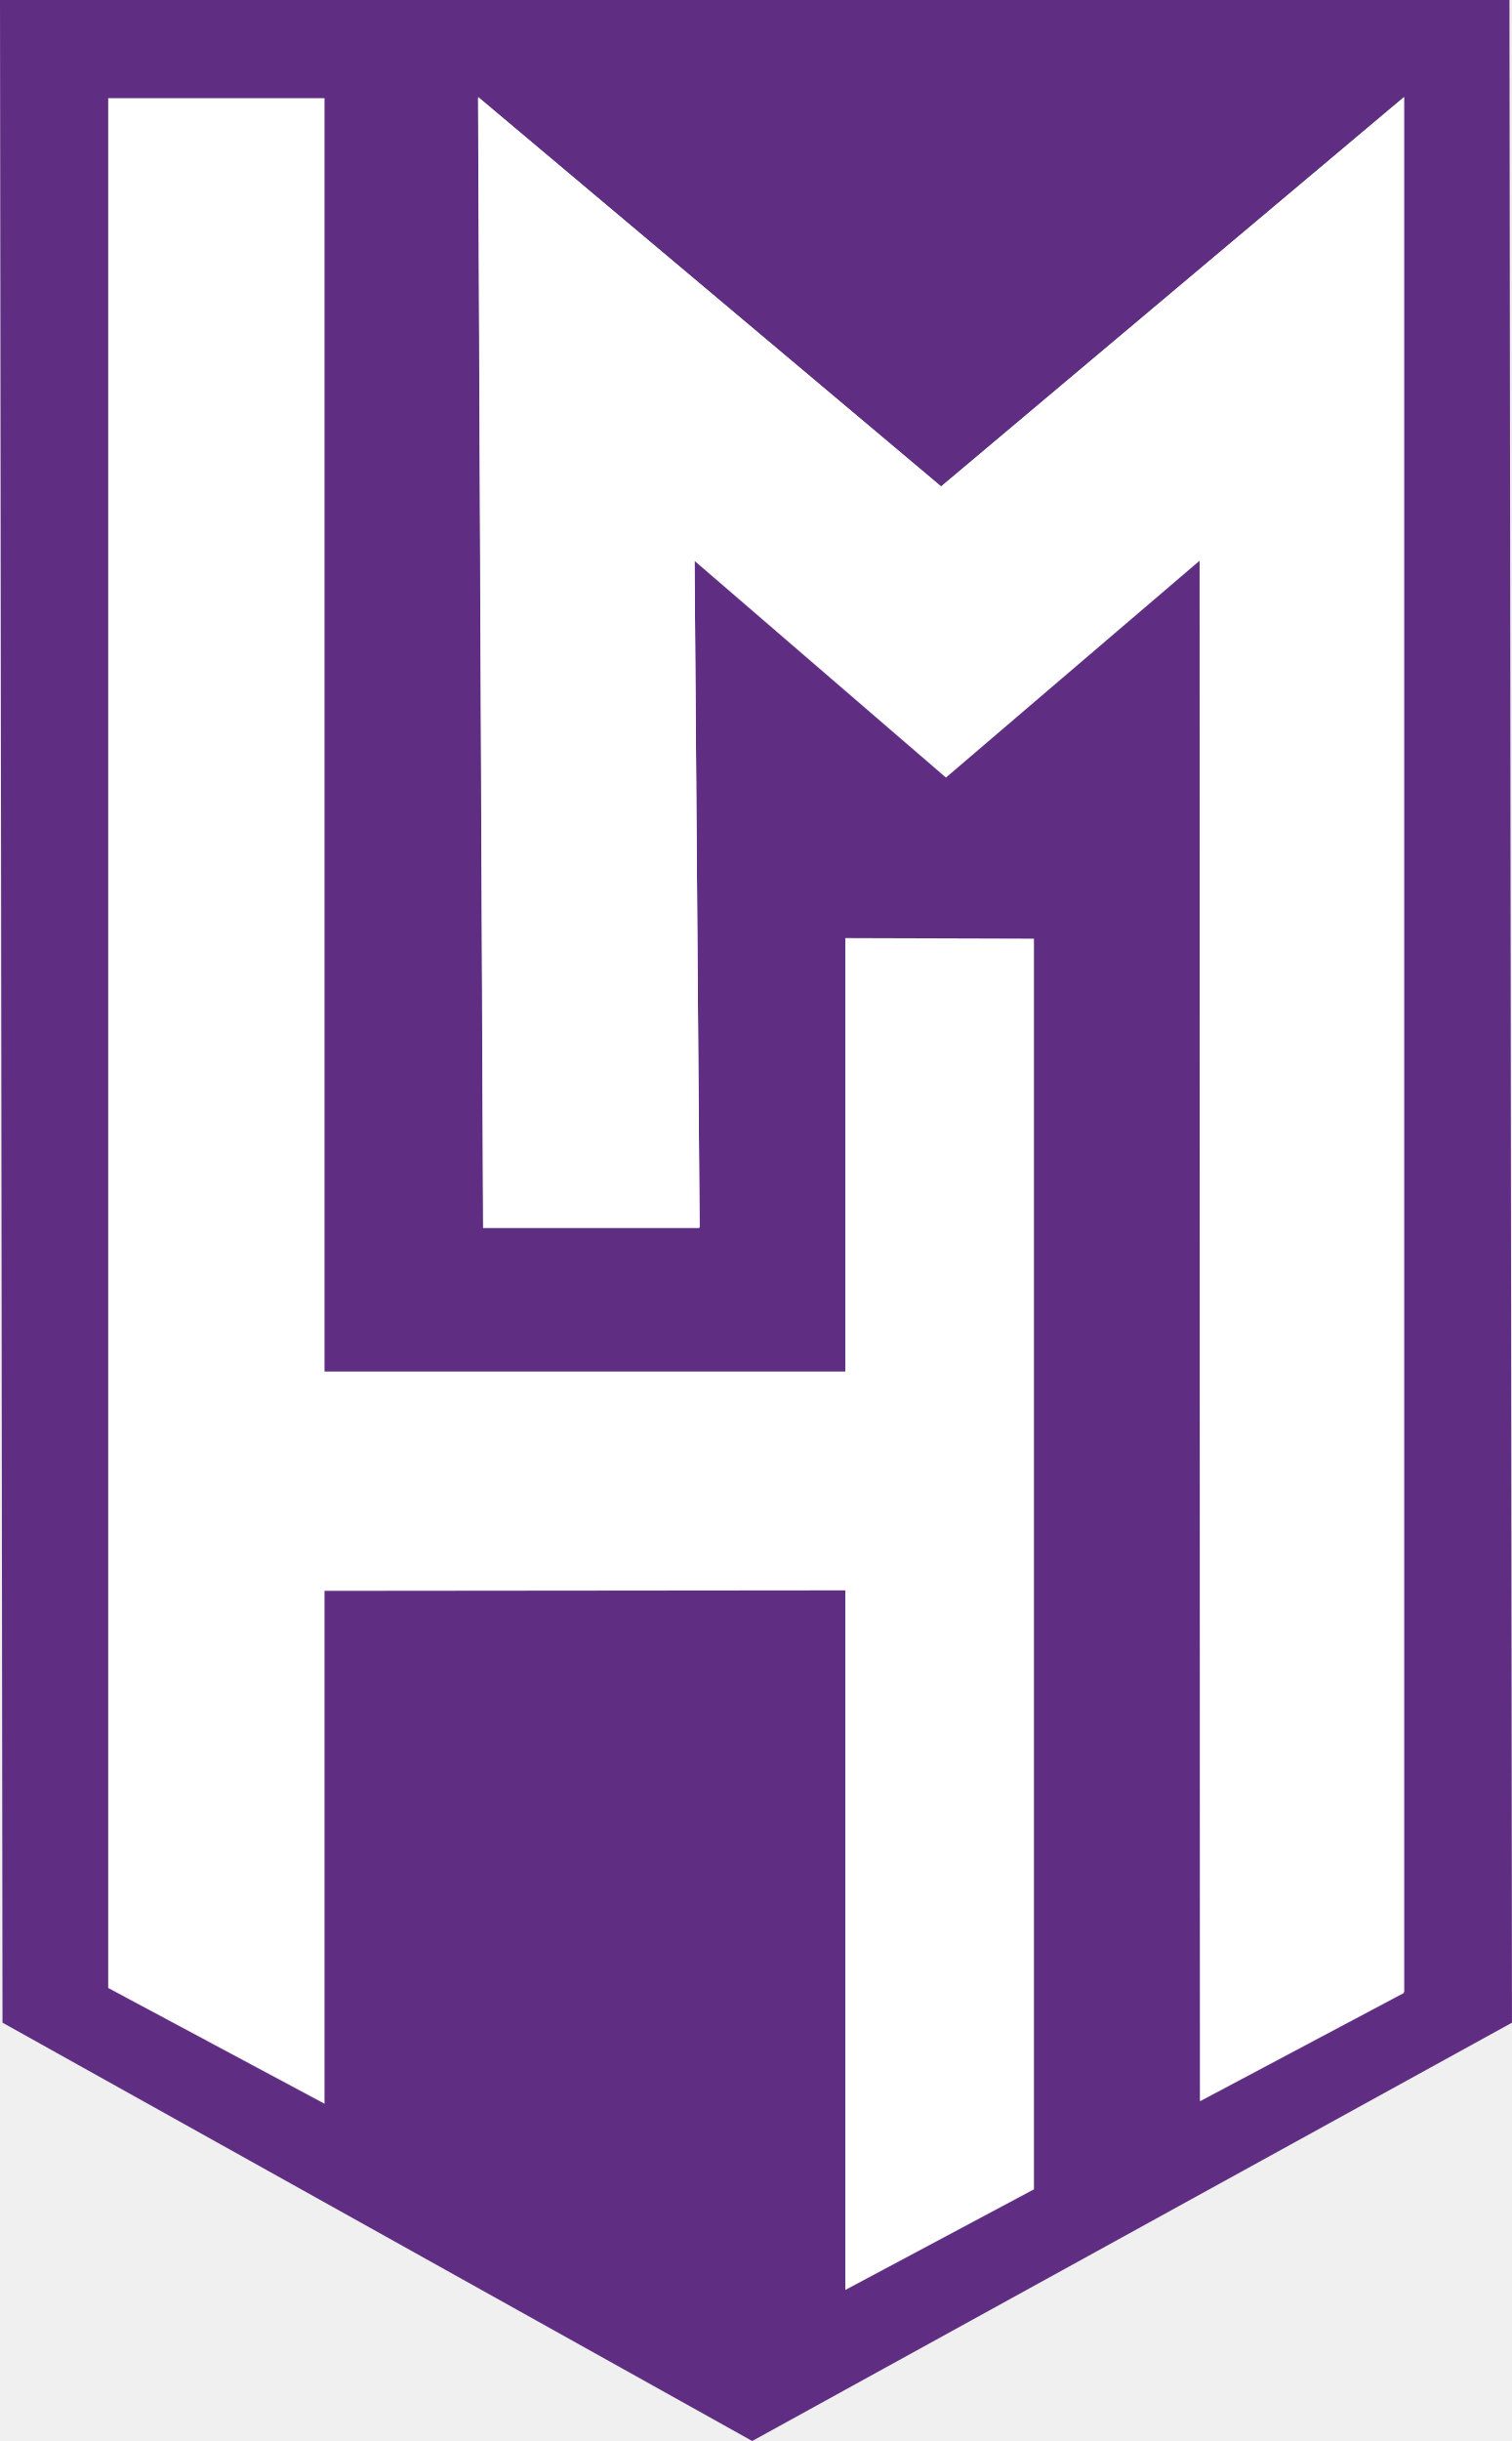
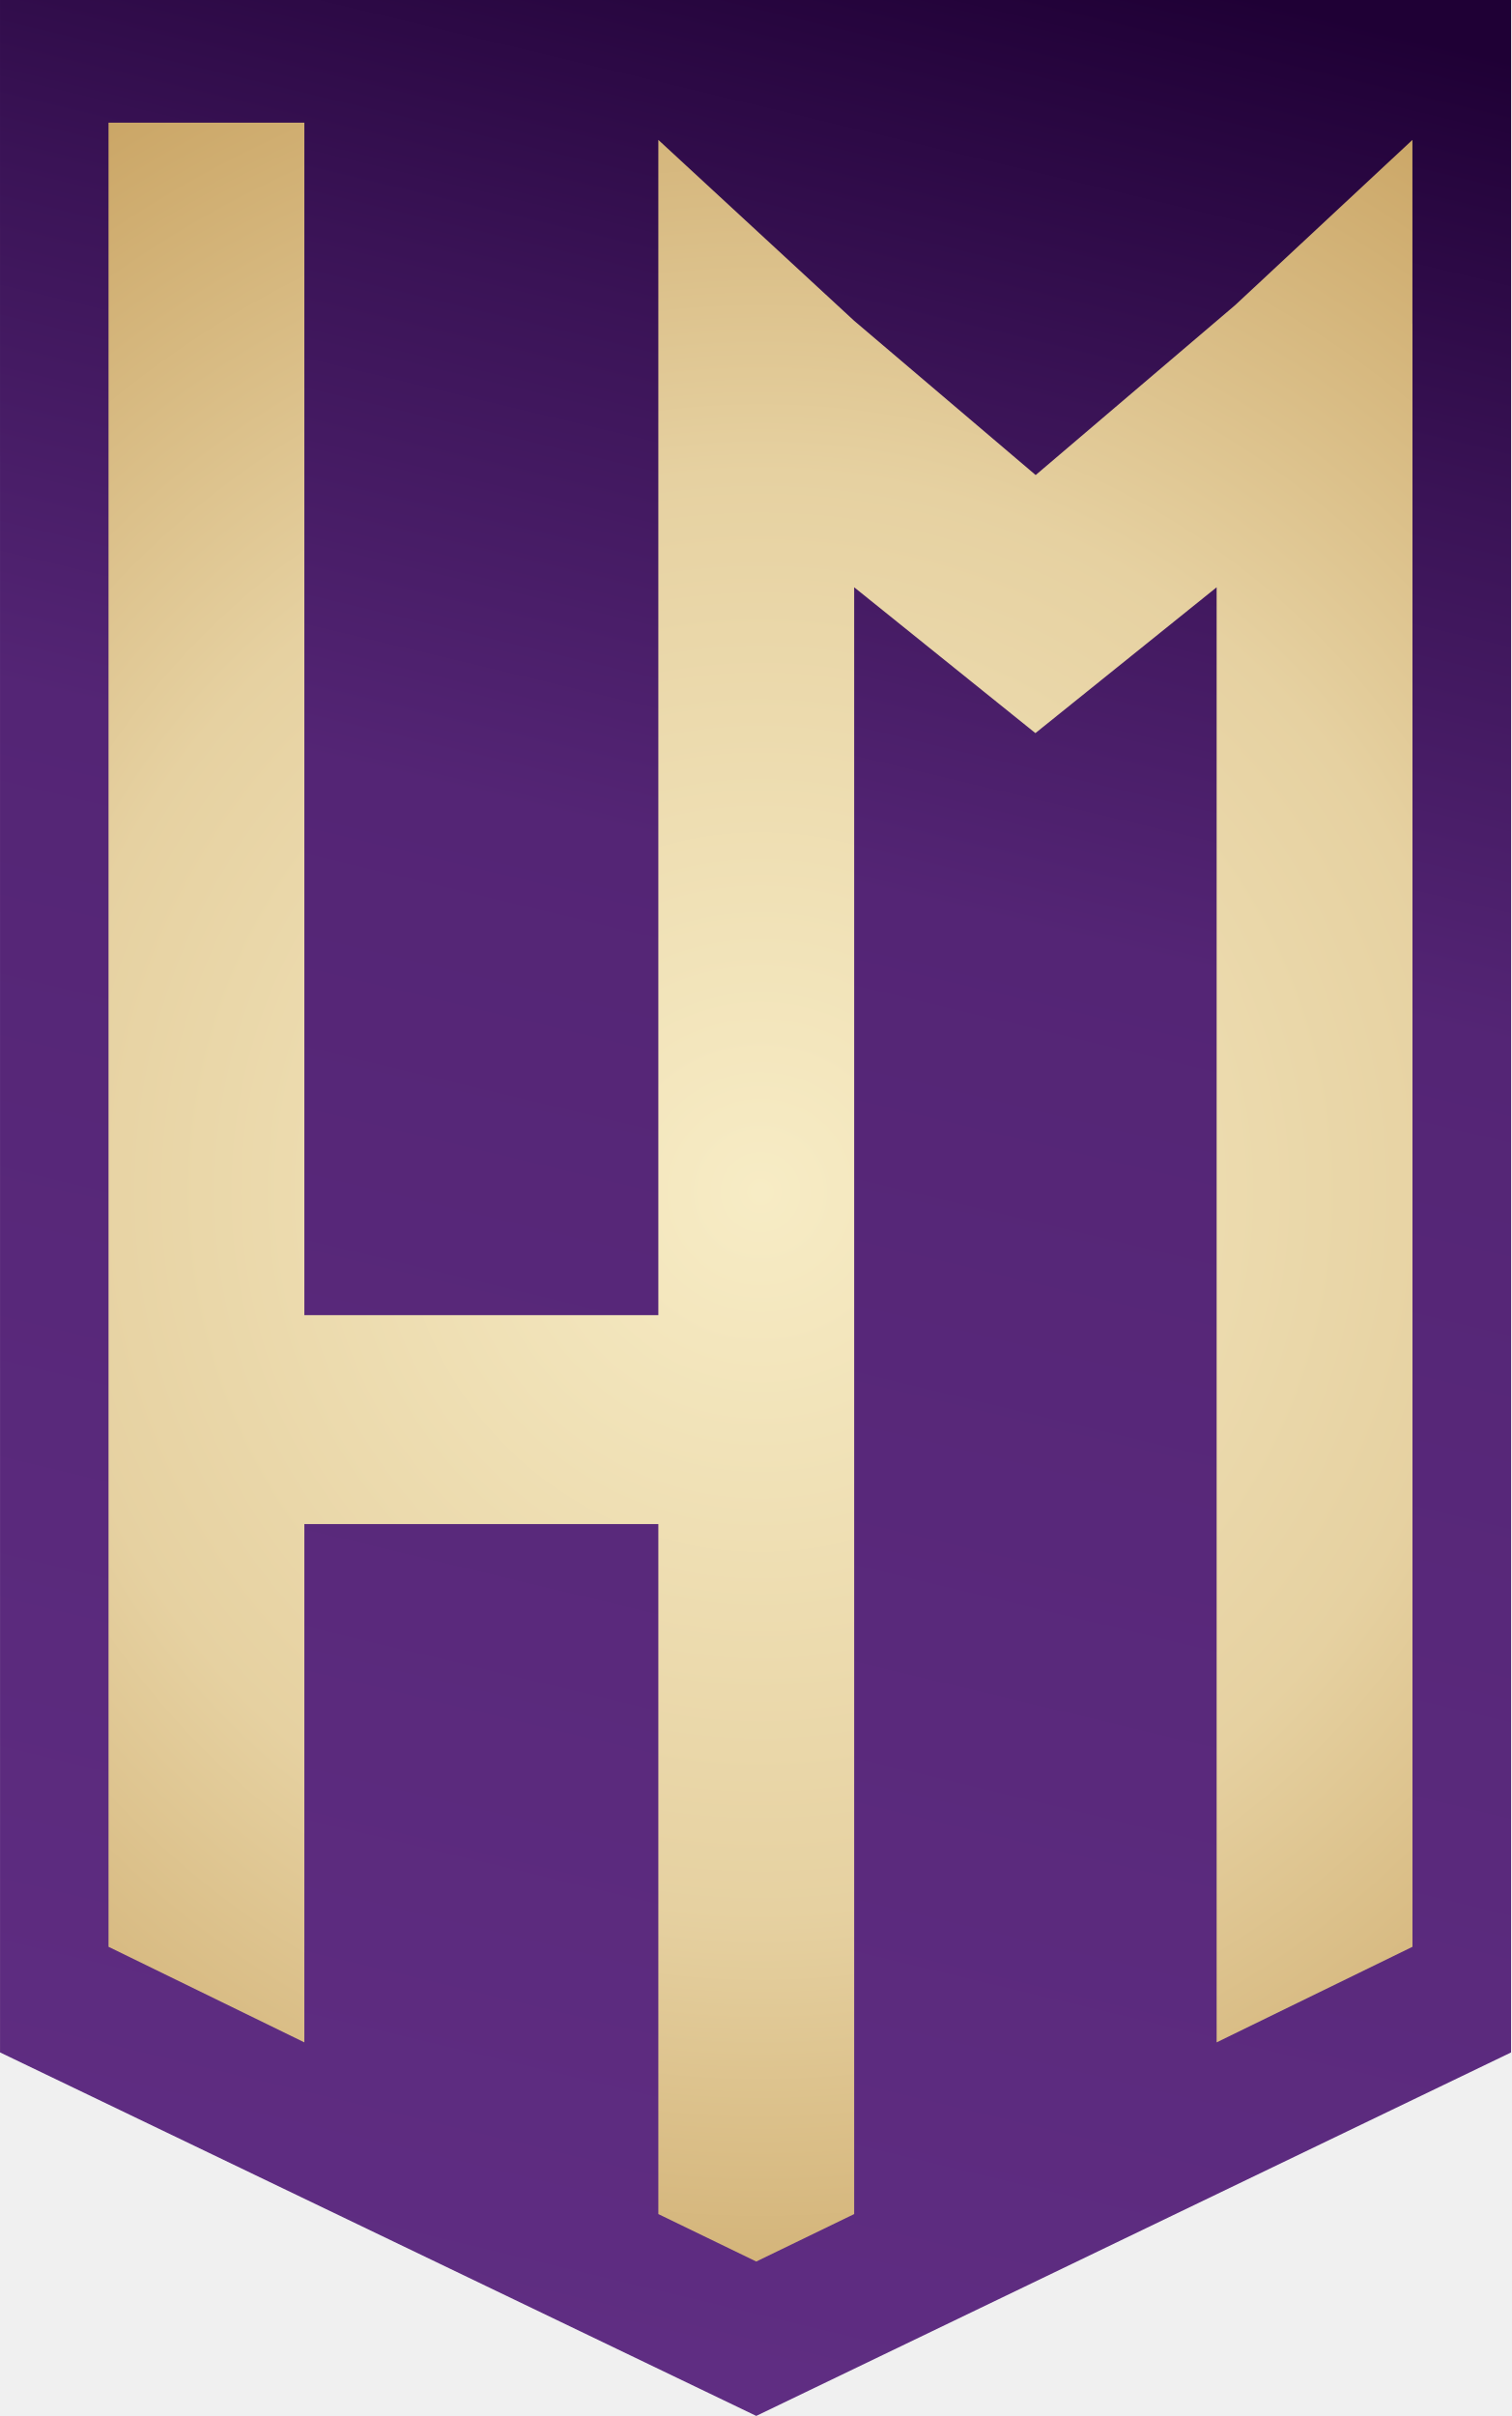
- <svg xmlns="http://www.w3.org/2000/svg" id="Layer_2" data-name="Layer 2" viewBox="0 0 601 970">
-   <defs>
-     <style>
-       .cls-1 {
-         fill: #fff;
-       }
- 
-       .cls-2 {
-         fill: none;
-       }
- 
-       .cls-3 {
-         fill: #5f2d82;
-       }
-     </style>
-   </defs>
-   <g id="Layer_7" data-name="Layer 7">
-     <g>
-       <rect class="cls-2" x="250.13" y="458.63" width="171.82" height=".09" transform="translate(-123.59 793.4) rotate(-89.84)" />
-       <polygon class="cls-2" points="336.09 909.59 336.09 631.59 129.09 631.78 129.09 632.19 336 632 336 910 411 870 411 869.63 336.09 909.59" />
-       <polygon class="cls-2" points="43.09 39 43 39 43 790 129 836 129 835.54 43.09 789.59 43.09 39" />
-       <polygon class="cls-2" points="190.09 39.07 190 39 192 488 278 488 278 487.59 192.09 487.59 190.09 39.07" />
-       <polygon class="cls-2" points="476.91 222.41 376.09 308.59 276.09 222.41 276.09 222.91 376 309 476.83 222.83 477 835 558 792 558 791.63 477.09 834.59 476.91 222.41" />
-       <polygon class="cls-1" points="336.09 631.59 336.09 909.59 411 869.63 411 373 336.09 372.77 336.09 544.59 336 544.59 336 545 129 545 129 39 43.09 39 43.09 789.59 129 835.54 129 632.19 129.09 632.19 129.09 631.78 336.09 631.59" />
-       <path class="cls-3" d="M600,0H0l1,803.77,298,166.23,302-166.23L600,0ZM336,910v-278l-206.91.19h-.09v203.81l-86-46V39h86v506h207v-172.23h.09s74.91.23,74.91.23v497l-75,40ZM558.09,791.59l-.09.05v.37l-81,43-.17-612.17-100.83,86.17-99.91-86.09,2,264.68h-.09v.42s-86,0-86,0l-2-449,.09.07v-.49s184,154.72,184,154.72l184-154.72v753Z" />
-       <polygon class="cls-1" points="190.09 38.59 190.09 39.07 192.09 487.59 278 487.59 278.09 487.59 276.09 222.91 276.09 222.41 376.09 308.59 476.91 222.41 477.09 834.59 558 791.63 558.09 791.59 558.09 38.59 374.09 193.31 190.09 38.59" />
+ <svg xmlns="http://www.w3.org/2000/svg" width="100%" height="100%" viewBox="0 0 3091 4940" version="1.1" xml:space="preserve" style="fill-rule:evenodd;clip-rule:evenodd;stroke-linejoin:round;stroke-miterlimit:2;">
+   <g transform="matrix(1,0,0,1,-2987.94,-491.442)">
+     <g id="final" transform="matrix(2.66667,0,0,2.66667,0,0)">
+       <g transform="matrix(1.93162,0,0,1.89091,1120.48,2018.47)">
+         <path d="M0,-970L600,-970L599.974,-137.725L300.278,9.652L0.013,-137.748L0,-970Z" style="fill:url(#_Linear1);fill-rule:nonzero;" />
+       </g>
+       <g transform="matrix(0.357808,0,0,0.372727,66.5803,31.7828)">
+         <path d="M3597.8,4414.04L3597.8,4610.66L3178.02,4414.03L3178.04,4414.03L3178.04,661.47L3597.82,661.47L3597.82,3114.66L4356.59,3114.66L4356.59,696.945L4776.22,1068.96L5165.41,1386.43L5593.17,1036.76L5973.01,696.945L5973.01,1074.81L5973.1,1074.81L5973.1,4414.07L5973.07,4414.07L5553.32,4610.66L5553.32,1617.33L5164.84,1917.31L4776.37,1617.3L4776.37,4963.91L4776.32,4963.91L4566.48,5061.5L4356.63,4963.91L4356.59,4963.91L4356.59,3544.46L3597.82,3544.46L3597.82,4414.04L3597.8,4414.04Z" style="fill:url(#_Radial2);" />
+       </g>
    </g>
  </g>
+   <defs>
+     <linearGradient id="_Linear1" x1="0" y1="0" x2="1" y2="0" gradientUnits="userSpaceOnUse" gradientTransform="matrix(219.279,-982.295,961.589,224.001,299.396,10.1298)">
+       <stop offset="0" style="stop-color:rgb(95,45,130);stop-opacity:1" />
+       <stop offset="0.61" style="stop-color:rgb(84,37,117);stop-opacity:1" />
+       <stop offset="0.82" style="stop-color:rgb(58,19,86);stop-opacity:1" />
+       <stop offset="1" style="stop-color:rgb(31,0,53);stop-opacity:1" />
+     </linearGradient>
+     <radialGradient id="_Radial2" cx="0" cy="0" r="1" gradientUnits="userSpaceOnUse" gradientTransform="matrix(-1793.51,-2686.83,2798.87,-1721.72,4575.56,2861.48)">
+       <stop offset="0" style="stop-color:rgb(247,236,197);stop-opacity:1" />
+       <stop offset="0.46" style="stop-color:rgb(230,209,161);stop-opacity:1" />
+       <stop offset="1" style="stop-color:rgb(187,141,68);stop-opacity:1" />
+     </radialGradient>
+   </defs>
</svg>
